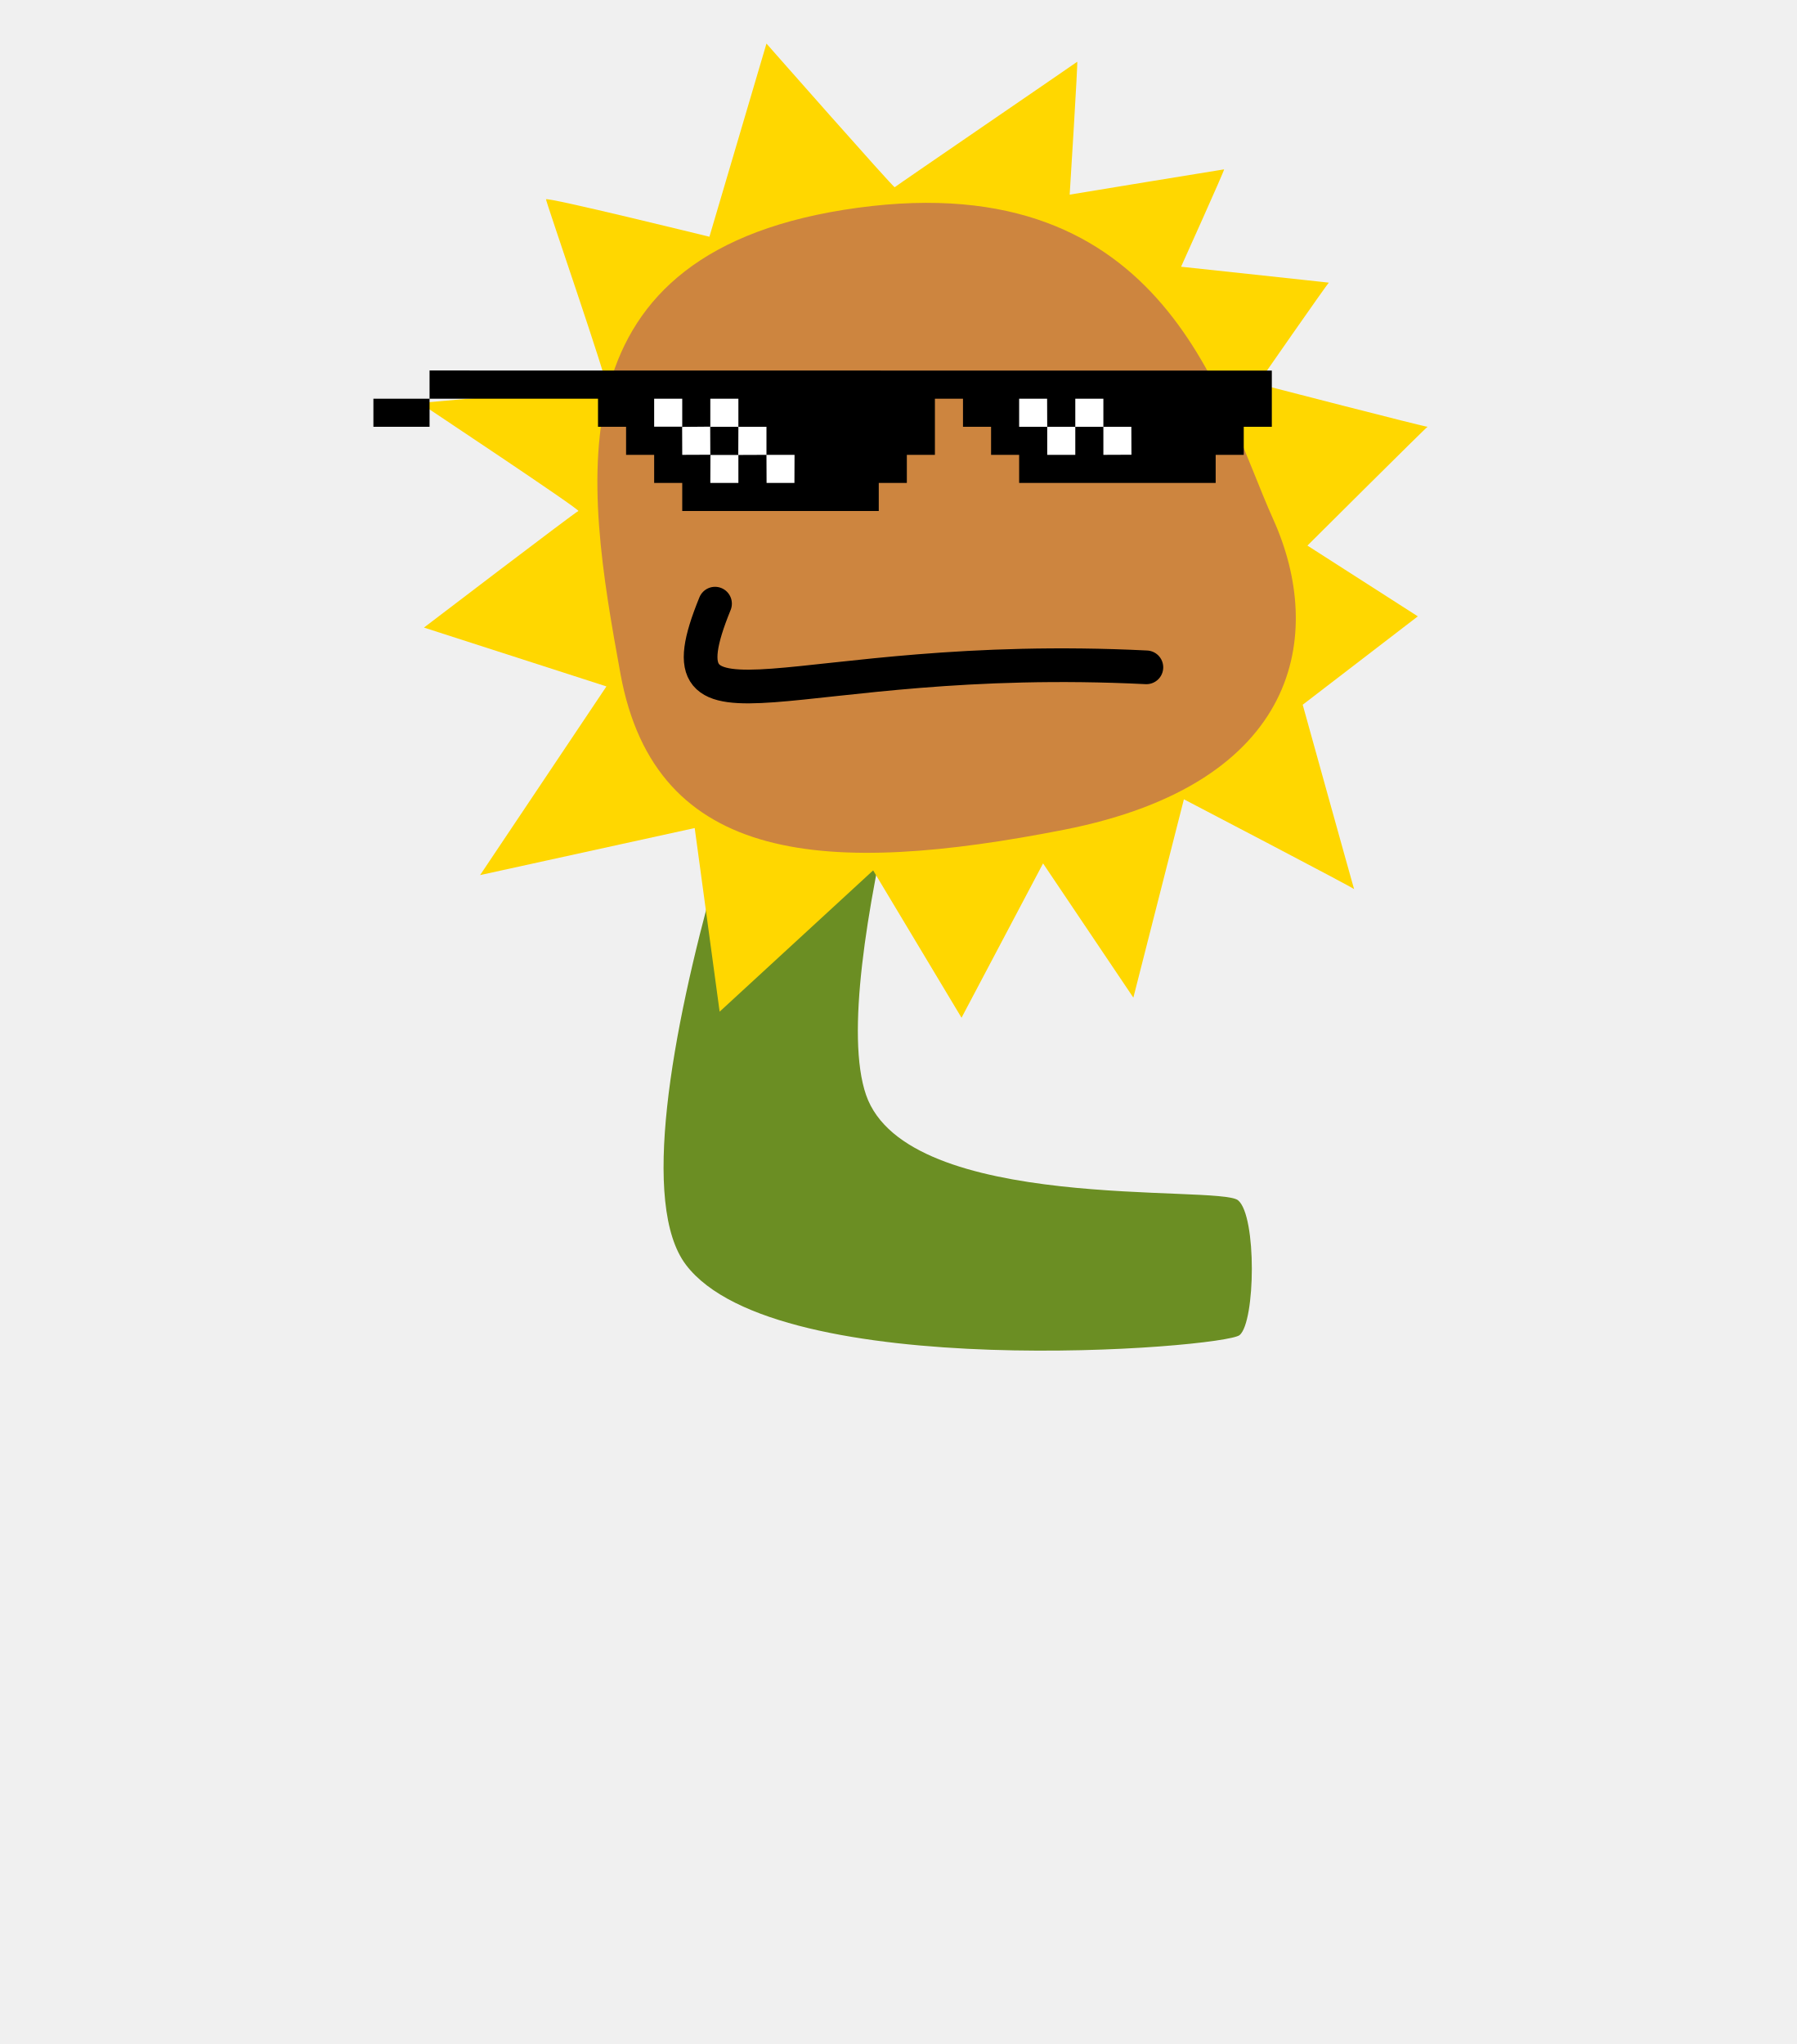
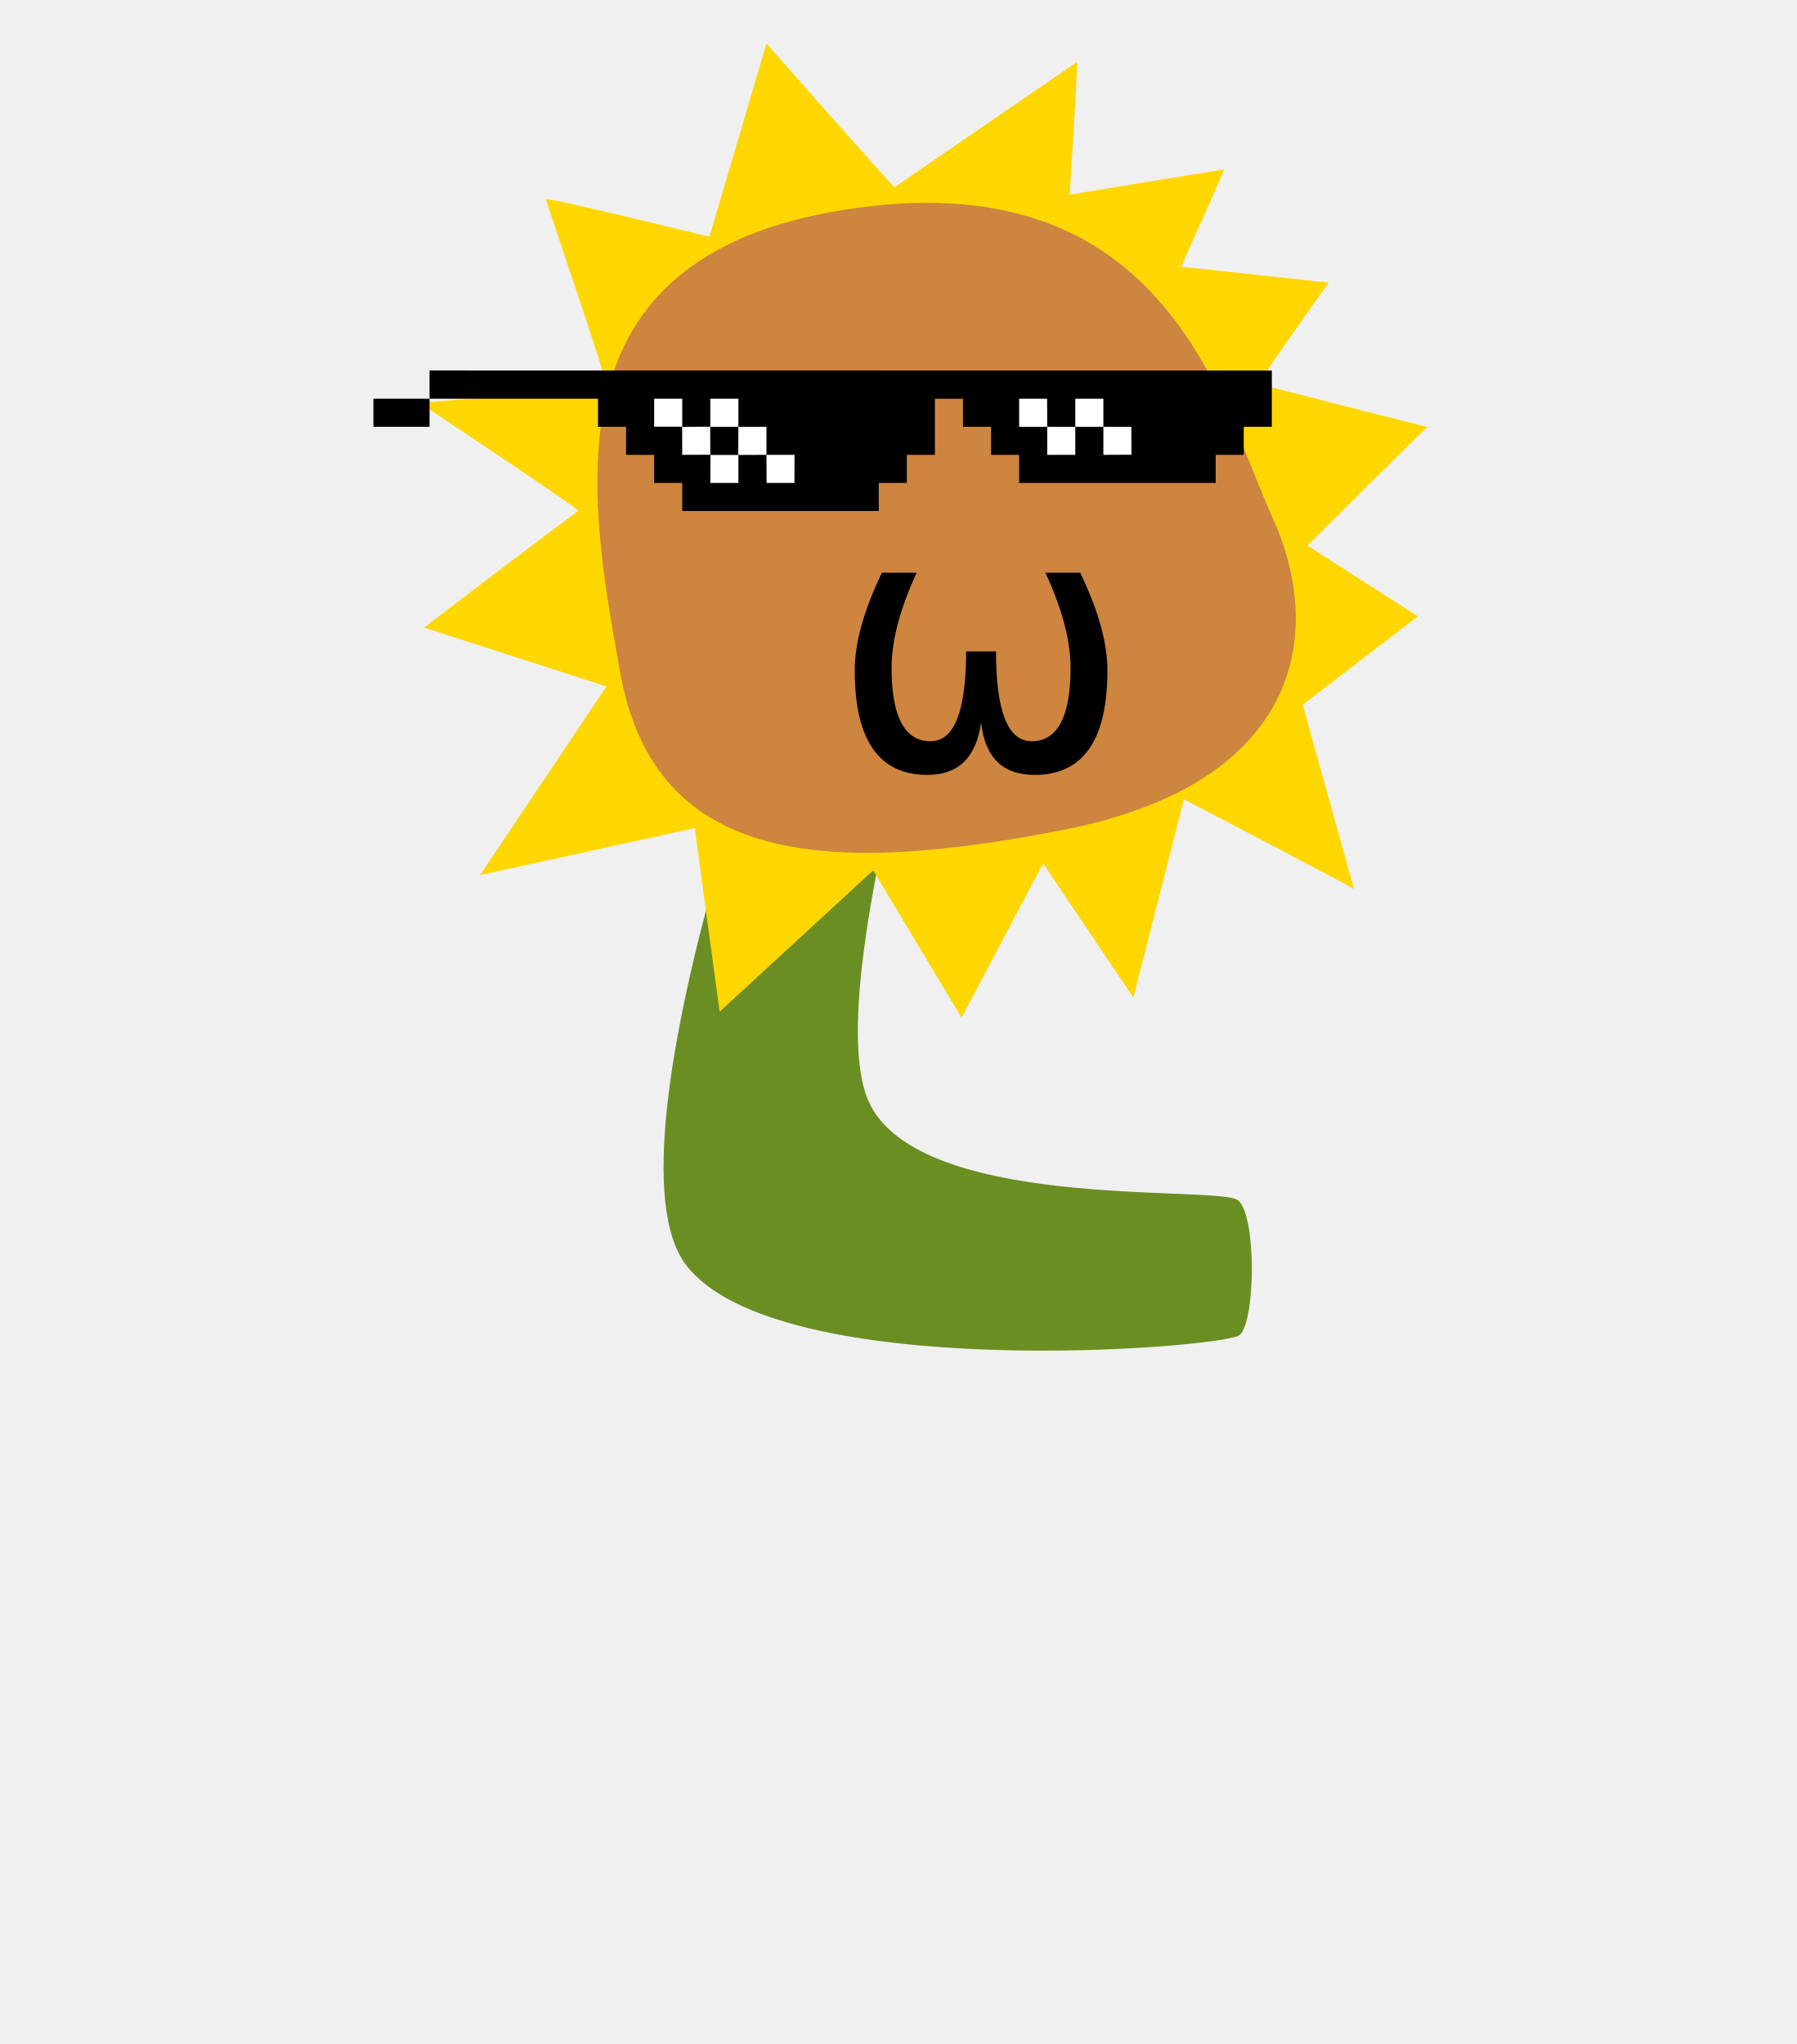
<svg xmlns="http://www.w3.org/2000/svg" width="160" height="182">
  <path id="stem sit" fill="olivedrab" stroke="black" stroke-width="0" d="M 61.08,112.62            C 53.00,101.96 71.95,51.60 74.23,48.59              76.50,45.58 85.95,46.18 85.32,49.14              84.68,52.09 73.46,86.92 77.12,97.50              80.79,108.08 108.58,105.46 110.25,106.88              111.92,108.29 111.79,117.71 110.38,118.88              108.96,120.04 69.17,123.29 61.08,112.62 Z" />
  <path id="petals" fill="gold" stroke="black" stroke-width="0" d="M 63.17,21.08            C 63.17,21.08 68.25,3.88 68.25,3.88              68.25,3.88 79.58,16.75 79.67,16.67              79.75,16.58 95.83,5.58 95.92,5.50              96.00,5.42 95.25,17.33 95.25,17.33              95.25,17.33 108.92,15.08 109.00,15.08              109.08,15.08 105.17,23.75 105.17,23.75              105.17,23.75 118.42,25.17 118.33,25.17              118.25,25.17 112.00,34.17 112.00,34.17              112.00,34.17 127.12,38.08 127.12,38.00              127.12,37.92 116.42,48.58 116.42,48.58              116.42,48.58 126.25,54.88 126.25,54.88              126.25,54.88 116.00,62.75 116.00,62.75              116.00,62.75 120.58,79.25 120.58,79.17              120.58,79.08 105.42,71.17 105.42,71.17              105.42,71.17 100.92,88.83 100.92,88.83              100.92,88.83 92.88,76.88 92.88,76.88              92.88,76.88 85.62,90.62 85.62,90.62              85.62,90.62 77.75,77.50 77.75,77.50              77.75,77.50 64.08,90.08 64.08,90.08              64.08,90.08 61.86,73.73 61.86,73.73              61.86,73.73 42.75,77.92 42.75,77.92              42.75,77.92 54.00,61.12 54.00,61.12              54.00,61.12 37.75,55.88 37.75,55.88              37.75,55.88 51.25,45.58 51.50,45.50              51.75,45.42 37.38,35.88 37.38,35.88              37.38,35.88 53.75,34.46 54.00,34.38              54.25,34.29 48.62,18.00 48.62,17.75              48.62,17.50 63.17,21.08 63.17,21.08 Z            M 38.25,35.50M 38.25,35.50" />
  <path id="core" fill="peru" stroke="black" stroke-width="0" d="M 76.38,18.50            C 104.00,14.75 108.75,36.00 113.38,46.25              118.00,56.50 115.75,69.75 94.75,73.88              73.75,78.00 58.38,77.12 55.25,60.00              52.12,42.88 48.75,22.25 76.38,18.50 Z" />
  <path id="dealwithit" fill="black" stroke="black" stroke-width="0" d="M 33.25,38.00            C 33.25,38.00 38.25,38.00 38.25,38.00              38.25,38.00 38.25,35.50 38.25,35.50              38.25,35.50 33.25,35.50 33.25,35.50              33.25,35.50 33.25,38.00 33.25,38.00 Z            M 38.25,32.99            C 38.25,32.99 38.25,35.50 38.25,35.50              38.25,35.50 53.25,35.50 53.25,35.50              53.25,35.50 53.25,38.00 53.25,38.00              53.25,38.00 55.75,38.00 55.75,38.00              55.75,38.00 55.75,40.50 55.75,40.50              55.75,40.50 58.25,40.50 58.25,40.50              58.25,40.50 58.25,43.00 58.25,43.00              58.25,43.00 60.75,43.00 60.75,43.00              60.75,43.00 60.75,45.50 60.75,45.50              60.75,45.50 78.25,45.50 78.25,45.50              78.25,45.50 78.25,43.00 78.25,43.00              78.25,43.00 80.75,43.00 80.75,43.00              80.75,43.00 80.75,40.50 80.75,40.50              80.75,40.50 83.25,40.50 83.25,40.50              83.25,40.50 83.25,35.50 83.25,35.50              83.25,35.50 85.75,35.50 85.75,35.50              85.75,35.50 85.75,38.00 85.75,38.00              85.75,38.00 88.25,38.00 88.25,38.00              88.25,38.00 88.25,40.50 88.25,40.50              88.25,40.50 90.75,40.50 90.75,40.50              90.75,40.50 90.75,43.00 90.75,43.00              90.75,43.00 108.25,43.00 108.25,43.00              108.25,43.00 108.25,40.50 108.25,40.50              108.25,40.50 110.75,40.50 110.75,40.50              110.75,40.50 110.75,38.00 110.75,38.00              110.75,38.00 113.25,38.00 113.25,38.00              113.25,38.00 113.25,33.00 113.25,33.00              113.25,33.00 38.25,32.99 38.25,32.99 Z" />
  <path id="highlights" fill="white" stroke="black" stroke-width="0" d="M 58.25,35.50            C 58.25,35.50 58.25,37.99 58.25,37.99              58.25,37.99 60.75,37.99 60.75,37.99              60.75,37.99 60.75,35.50 60.75,35.50              60.75,35.50 58.25,35.50 58.25,35.50 Z            M 60.74,38.01            C 60.74,38.01 63.24,37.99 63.24,37.99              63.24,37.99 63.25,40.49 63.25,40.49              63.25,40.49 60.75,40.50 60.75,40.50              60.75,40.50 60.74,38.01 60.74,38.01 Z            M 63.25,35.50            C 63.25,35.50 63.25,38.00 63.25,38.00              63.25,38.00 65.75,38.00 65.75,38.00              65.75,38.00 65.75,35.50 65.75,35.50              65.75,35.50 63.25,35.50 63.25,35.50 Z            M 65.75,38.00            C 65.75,38.00 65.74,40.51 65.74,40.51              65.74,40.51 68.25,40.50 68.25,40.50              68.25,40.50 68.25,38.00 68.25,38.00              68.25,38.00 65.75,38.00 65.75,38.00 Z            M 63.26,40.51            C 63.26,40.51 63.25,43.00 63.25,43.00              63.25,43.00 65.75,43.00 65.75,43.00              65.75,43.00 65.75,40.51 65.75,40.51              65.75,40.51 63.26,40.51 63.26,40.51 Z            M 68.25,40.50            C 68.25,40.50 68.26,43.00 68.26,43.00              68.26,43.00 70.74,43.00 70.74,43.00              70.74,43.00 70.75,40.50 70.75,40.50              70.75,40.50 68.25,40.50 68.25,40.50 Z            M 90.75,35.50            C 90.75,35.50 90.75,38.00 90.75,38.00              90.75,38.00 93.25,38.00 93.25,38.00              93.25,38.00 93.24,35.50 93.24,35.50              93.24,35.50 90.75,35.50 90.75,35.50 Z            M 93.25,38.00            C 93.25,38.00 93.25,40.50 93.25,40.50              93.25,40.50 95.75,40.50 95.75,40.50              95.75,40.50 95.75,38.00 95.75,38.00              95.75,38.00 93.25,38.00 93.25,38.00 Z            M 95.75,35.50            C 95.75,35.50 95.75,38.00 95.75,38.00              95.75,38.00 98.25,38.00 98.25,38.00              98.25,38.00 98.25,35.50 98.25,35.50              98.25,35.50 95.75,35.50 95.75,35.50 Z            M 98.25,38.00            C 98.25,38.00 98.25,40.50 98.25,40.50              98.25,40.50 100.75,40.49 100.75,40.49              100.75,40.49 100.74,38.00 100.74,38.00              100.74,38.00 98.25,38.00 98.25,38.00 Z" />
-   <path id="grin" fill="none" stroke="black" stroke-width="3" stroke-linecap="round" d="M 102.08,59.42            C 70.17,57.83 58.18,67.20 63.67,53.75" />
+   <path id="ω" fill="black" stroke="black" stroke-width="0" d="M 87.36,64.33            C 87.70,67.44 89.29,69.00 92.12,69.00              96.45,69.00 98.61,65.90 98.61,59.69              98.61,57.24 97.80,54.34 96.19,51.00              96.19,51.00 93.09,51.00 93.09,51.00              94.58,54.22 95.33,57.04 95.33,59.45              95.33,63.82 94.17,66.00 91.86,66.00              89.74,66.00 88.69,63.33 88.69,58.00              88.69,58.00 86.03,58.00 86.03,58.00              86.03,63.33 84.97,66.00 82.86,66.00              80.55,66.00 79.39,63.82 79.39,59.45              79.39,57.04 80.14,54.22 81.62,51.00              81.62,51.00 78.53,51.00 78.53,51.00              76.92,54.34 76.11,57.24 76.11,59.69              76.11,65.90 78.27,69.00 82.59,69.00              85.34,69.00 86.93,67.44 87.36,64.33 Z" />
</svg>
